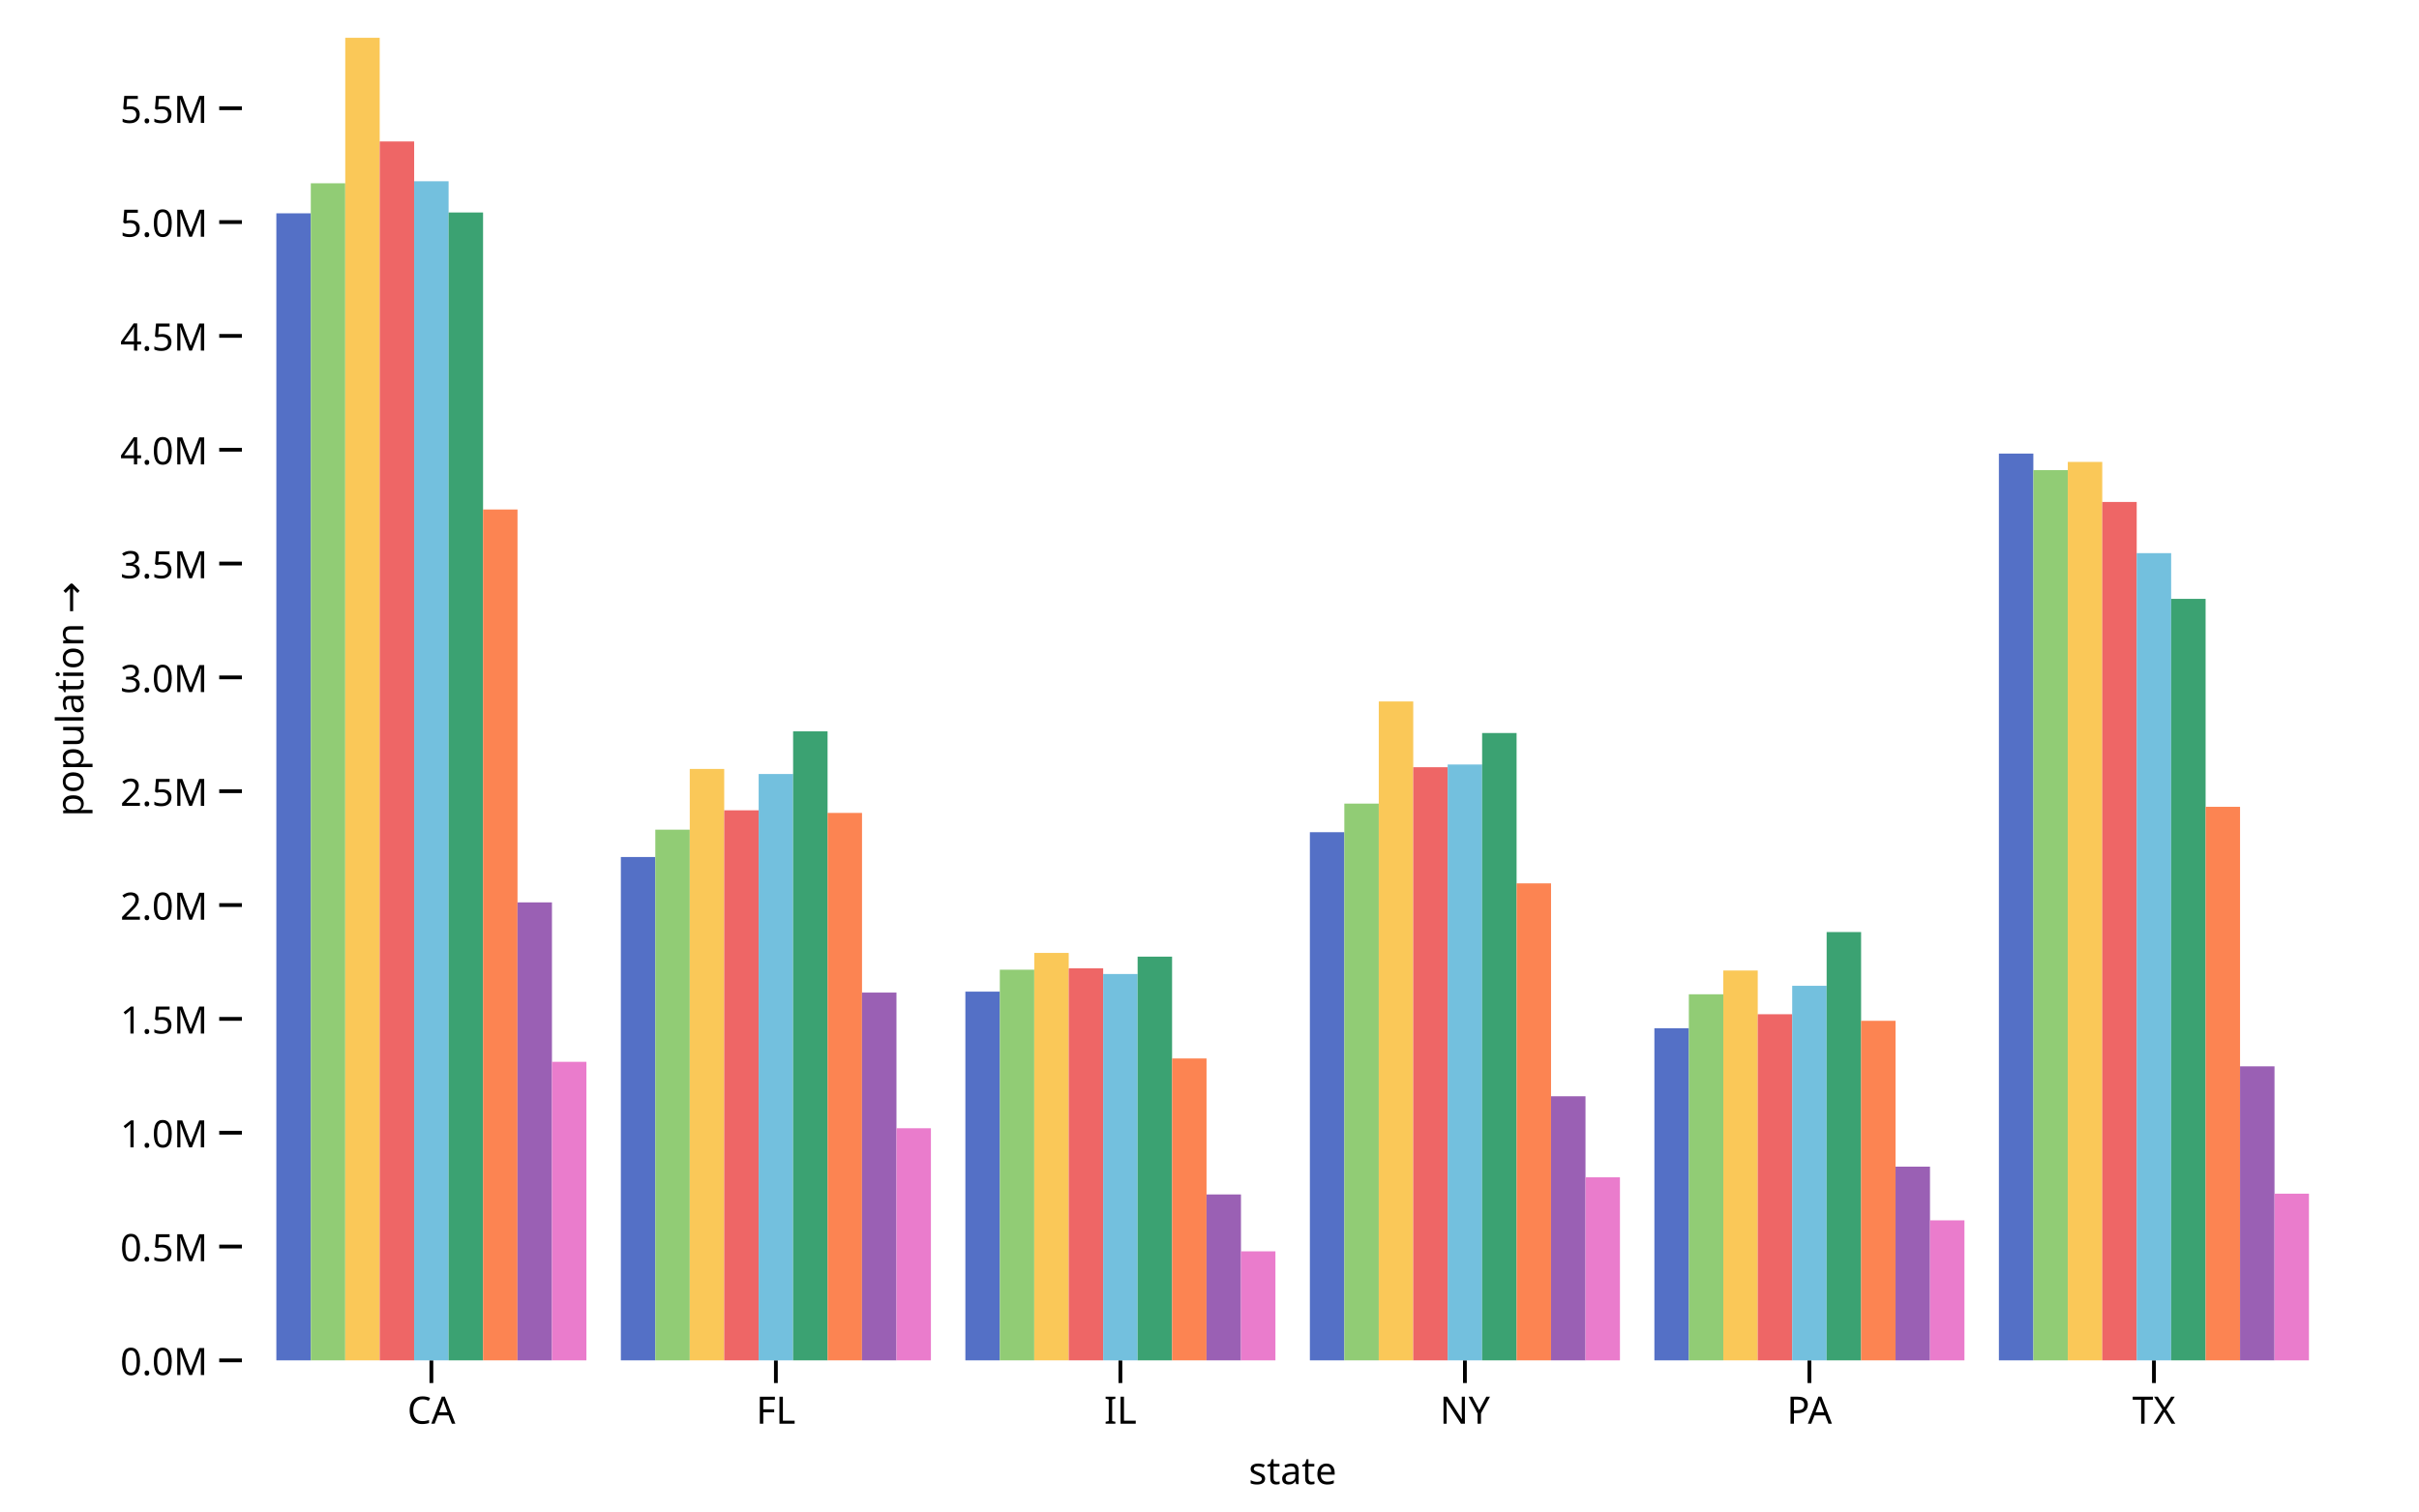
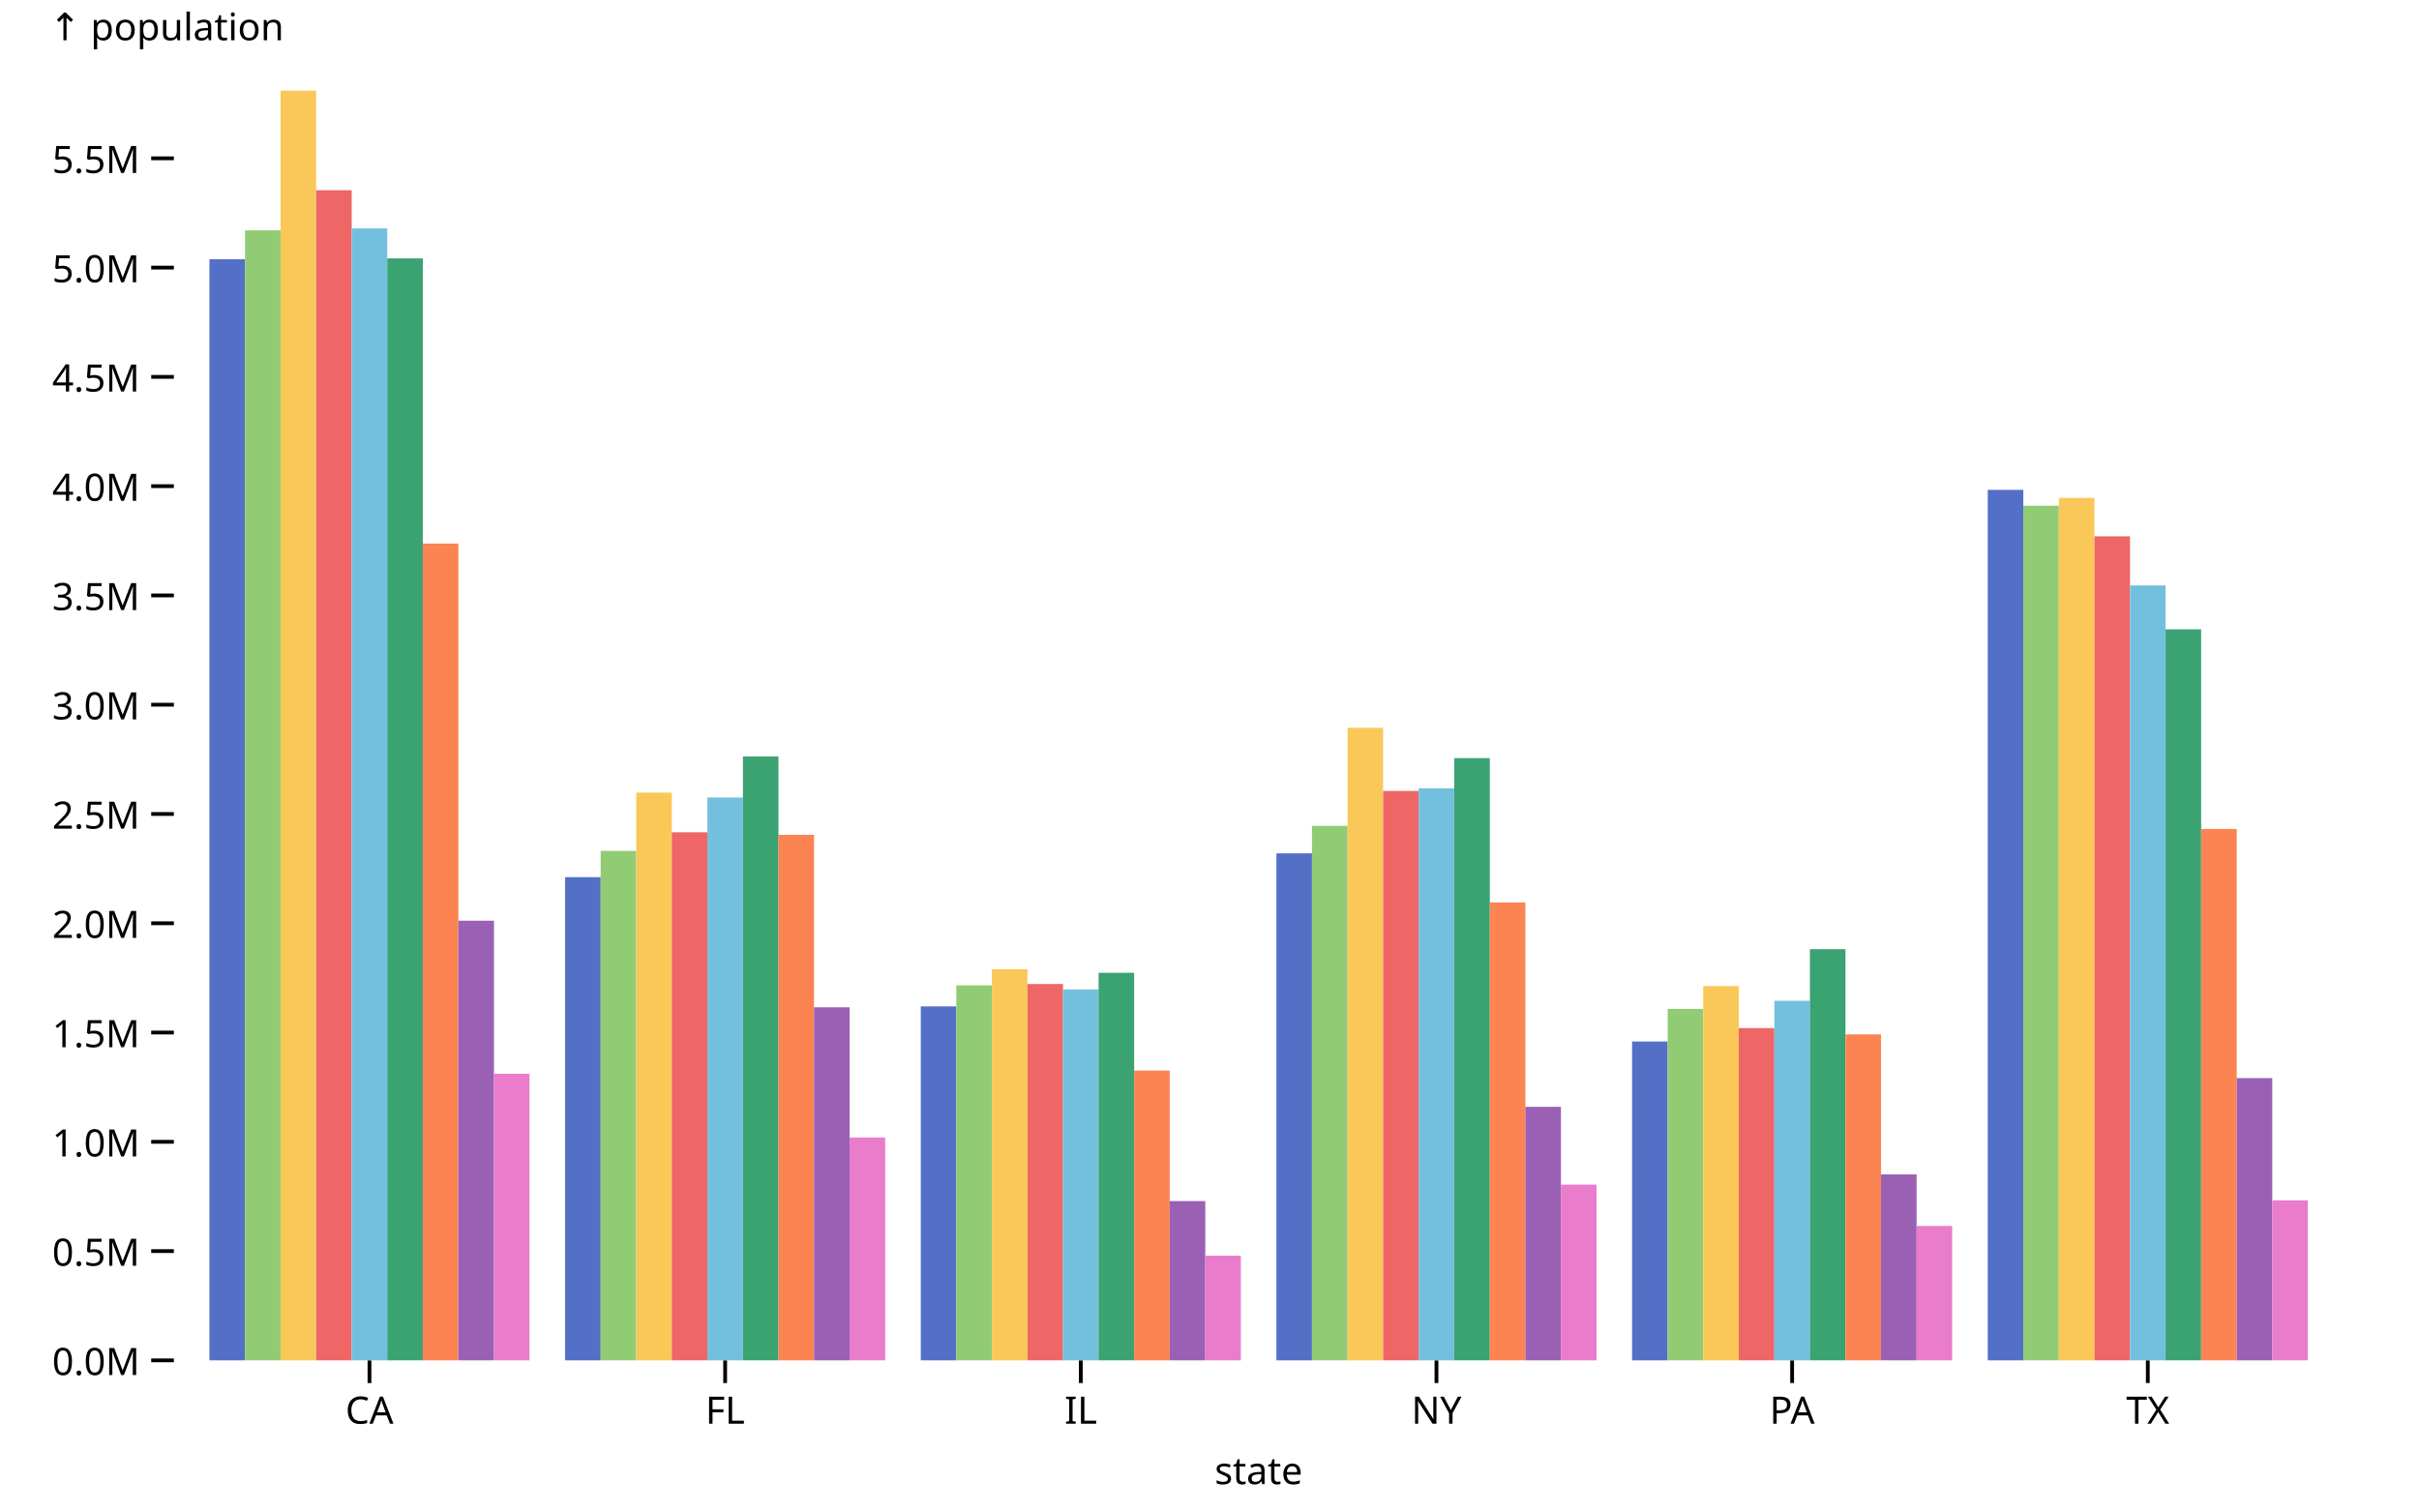
<svg xmlns="http://www.w3.org/2000/svg" width="640" height="400" viewBox="0 0 640 400">
-   <line x1="114.131" y1="360" x2="114.131" y2="366" stroke="currentColor" stroke-width="1" />
-   <line x1="205.279" y1="360" x2="205.279" y2="366" stroke="currentColor" stroke-width="1" />
-   <line x1="296.426" y1="360" x2="296.426" y2="366" stroke="currentColor" stroke-width="1" />
-   <line x1="387.574" y1="360" x2="387.574" y2="366" stroke="currentColor" stroke-width="1" />
-   <line x1="478.721" y1="360" x2="478.721" y2="366" stroke="currentColor" stroke-width="1" />
-   <line x1="569.869" y1="360" x2="569.869" y2="366" stroke="currentColor" stroke-width="1" />
-   <text x="114.131" y="369" font-family="system-ui, sans-serif" font-size="10" text-anchor="middle" dominant-baseline="text-before-edge" fill="currentColor">CA</text>
-   <text x="205.279" y="369" font-family="system-ui, sans-serif" font-size="10" text-anchor="middle" dominant-baseline="text-before-edge" fill="currentColor">FL</text>
-   <text x="296.426" y="369" font-family="system-ui, sans-serif" font-size="10" text-anchor="middle" dominant-baseline="text-before-edge" fill="currentColor">IL</text>
-   <text x="387.574" y="369" font-family="system-ui, sans-serif" font-size="10" text-anchor="middle" dominant-baseline="text-before-edge" fill="currentColor">NY</text>
-   <text x="478.721" y="369" font-family="system-ui, sans-serif" font-size="10" text-anchor="middle" dominant-baseline="text-before-edge" fill="currentColor">PA</text>
-   <text x="569.869" y="369" font-family="system-ui, sans-serif" font-size="10" text-anchor="middle" dominant-baseline="text-before-edge" fill="currentColor">TX</text>
-   <text x="342" y="385" font-family="system-ui, sans-serif" font-size="10" text-anchor="middle" dominant-baseline="text-before-edge" fill="currentColor">state</text>
-   <line x1="64" y1="360" x2="58" y2="360" stroke="currentColor" stroke-width="1" />
-   <line x1="64" y1="329.877" x2="58" y2="329.877" stroke="currentColor" stroke-width="1" />
-   <line x1="64" y1="299.753" x2="58" y2="299.753" stroke="currentColor" stroke-width="1" />
-   <line x1="64" y1="269.63" x2="58" y2="269.63" stroke="currentColor" stroke-width="1" />
-   <line x1="64" y1="239.507" x2="58" y2="239.507" stroke="currentColor" stroke-width="1" />
-   <line x1="64" y1="209.383" x2="58" y2="209.383" stroke="currentColor" stroke-width="1" />
-   <line x1="64" y1="179.26" x2="58" y2="179.26" stroke="currentColor" stroke-width="1" />
-   <line x1="64" y1="149.137" x2="58" y2="149.137" stroke="currentColor" stroke-width="1" />
-   <line x1="64" y1="119.014" x2="58" y2="119.014" stroke="currentColor" stroke-width="1" />
-   <line x1="64" y1="88.89" x2="58" y2="88.89" stroke="currentColor" stroke-width="1" />
-   <line x1="64" y1="58.767" x2="58" y2="58.767" stroke="currentColor" stroke-width="1" />
-   <line x1="64" y1="28.644" x2="58" y2="28.644" stroke="currentColor" stroke-width="1" />
-   <text x="55" y="360" font-family="system-ui, sans-serif" font-size="10" text-anchor="end" dominant-baseline="central" fill="currentColor">0.0M</text>
-   <text x="55" y="329.877" font-family="system-ui, sans-serif" font-size="10" text-anchor="end" dominant-baseline="central" fill="currentColor">0.5M</text>
-   <text x="55" y="299.753" font-family="system-ui, sans-serif" font-size="10" text-anchor="end" dominant-baseline="central" fill="currentColor">1.0M</text>
-   <text x="55" y="269.63" font-family="system-ui, sans-serif" font-size="10" text-anchor="end" dominant-baseline="central" fill="currentColor">1.5M</text>
-   <text x="55" y="239.507" font-family="system-ui, sans-serif" font-size="10" text-anchor="end" dominant-baseline="central" fill="currentColor">2.0M</text>
-   <text x="55" y="209.383" font-family="system-ui, sans-serif" font-size="10" text-anchor="end" dominant-baseline="central" fill="currentColor">2.5M</text>
-   <text x="55" y="179.26" font-family="system-ui, sans-serif" font-size="10" text-anchor="end" dominant-baseline="central" fill="currentColor">3.0M</text>
-   <text x="55" y="149.137" font-family="system-ui, sans-serif" font-size="10" text-anchor="end" dominant-baseline="central" fill="currentColor">3.5M</text>
-   <text x="55" y="119.014" font-family="system-ui, sans-serif" font-size="10" text-anchor="end" dominant-baseline="central" fill="currentColor">4.0M</text>
-   <text x="55" y="88.89" font-family="system-ui, sans-serif" font-size="10" text-anchor="end" dominant-baseline="central" fill="currentColor">4.5M</text>
-   <text x="55" y="58.767" font-family="system-ui, sans-serif" font-size="10" text-anchor="end" dominant-baseline="central" fill="currentColor">5.0M</text>
-   <text x="55" y="28.644" font-family="system-ui, sans-serif" font-size="10" text-anchor="end" dominant-baseline="central" fill="currentColor">5.5M</text>
-   <text x="25" y="185" transform="rotate(-90,25,185)" font-family="system-ui, sans-serif" font-size="10" text-anchor="middle" dominant-baseline="text-after-edge" fill="currentColor">population →</text>
-   <rect x="73.115" y="56.451" width="9.115" height="303.549" fill="#5470c6" />
-   <rect x="82.23" y="48.504" width="9.115" height="311.496" fill="#91cc75" />
-   <rect x="91.344" y="10" width="9.115" height="350" fill="#fac858" />
-   <rect x="100.459" y="37.433" width="9.115" height="322.567" fill="#ee6666" />
-   <rect x="109.574" y="47.967" width="9.115" height="312.033" fill="#73c0de" />
-   <rect x="118.689" y="56.231" width="9.115" height="303.769" fill="#3ba272" />
-   <rect x="127.803" y="134.831" width="9.115" height="225.169" fill="#fc8452" />
-   <rect x="136.918" y="238.803" width="9.115" height="121.197" fill="#9a60b4" />
-   <rect x="146.033" y="280.994" width="9.115" height="79.006" fill="#ea7ccc" />
-   <rect x="528.852" y="120.032" width="9.115" height="239.968" fill="#5470c6" />
-   <rect x="537.967" y="124.404" width="9.115" height="235.596" fill="#91cc75" />
-   <rect x="547.082" y="122.24" width="9.115" height="237.76" fill="#fac858" />
-   <rect x="556.197" y="132.838" width="9.115" height="227.162" fill="#ee6666" />
-   <rect x="565.311" y="146.381" width="9.115" height="213.619" fill="#73c0de" />
-   <rect x="574.426" y="158.479" width="9.115" height="201.521" fill="#3ba272" />
-   <rect x="583.541" y="213.511" width="9.115" height="146.489" fill="#fc8452" />
-   <rect x="592.656" y="282.192" width="9.115" height="77.808" fill="#9a60b4" />
-   <rect x="601.77" y="315.889" width="9.115" height="44.111" fill="#ea7ccc" />
-   <rect x="164.262" y="226.794" width="9.115" height="133.206" fill="#5470c6" />
-   <rect x="173.377" y="219.559" width="9.115" height="140.441" fill="#91cc75" />
-   <rect x="182.492" y="203.49" width="9.115" height="156.51" fill="#fac858" />
-   <rect x="191.607" y="214.434" width="9.115" height="145.566" fill="#ee6666" />
-   <rect x="200.721" y="204.83" width="9.115" height="155.17" fill="#73c0de" />
-   <rect x="209.836" y="193.54" width="9.115" height="166.46" fill="#3ba272" />
-   <rect x="218.951" y="215.127" width="9.115" height="144.873" fill="#fc8452" />
-   <rect x="228.066" y="262.669" width="9.115" height="97.331" fill="#9a60b4" />
-   <rect x="237.18" y="298.575" width="9.115" height="61.425" fill="#ea7ccc" />
-   <rect x="346.557" y="220.231" width="9.115" height="139.769" fill="#5470c6" />
-   <rect x="355.672" y="212.661" width="9.115" height="147.339" fill="#91cc75" />
-   <rect x="364.787" y="185.63" width="9.115" height="174.37" fill="#fac858" />
-   <rect x="373.902" y="203.036" width="9.115" height="156.964" fill="#ee6666" />
-   <rect x="383.016" y="202.315" width="9.115" height="157.685" fill="#73c0de" />
-   <rect x="392.131" y="193.983" width="9.115" height="166.017" fill="#3ba272" />
-   <rect x="401.246" y="233.771" width="9.115" height="126.229" fill="#fc8452" />
-   <rect x="410.361" y="290.111" width="9.115" height="69.889" fill="#9a60b4" />
-   <rect x="419.475" y="311.556" width="9.115" height="48.444" fill="#ea7ccc" />
-   <rect x="255.41" y="262.42" width="9.115" height="97.58" fill="#5470c6" />
-   <rect x="264.525" y="256.618" width="9.115" height="103.382" fill="#91cc75" />
-   <rect x="273.639" y="252.174" width="9.115" height="107.826" fill="#fac858" />
-   <rect x="282.754" y="256.258" width="9.115" height="103.742" fill="#ee6666" />
-   <rect x="291.869" y="257.757" width="9.115" height="102.243" fill="#73c0de" />
-   <rect x="300.984" y="253.161" width="9.115" height="106.839" fill="#3ba272" />
-   <rect x="310.098" y="280.106" width="9.115" height="79.894" fill="#fc8452" />
-   <rect x="319.213" y="316.091" width="9.115" height="43.909" fill="#9a60b4" />
-   <rect x="328.328" y="331.145" width="9.115" height="28.855" fill="#ea7ccc" />
-   <rect x="437.705" y="272.104" width="9.115" height="87.896" fill="#5470c6" />
-   <rect x="446.82" y="263.122" width="9.115" height="96.878" fill="#91cc75" />
-   <rect x="455.934" y="256.831" width="9.115" height="103.169" fill="#fac858" />
-   <rect x="465.049" y="268.401" width="9.115" height="91.599" fill="#ee6666" />
-   <rect x="474.164" y="260.877" width="9.115" height="99.123" fill="#73c0de" />
-   <rect x="483.279" y="246.653" width="9.115" height="113.347" fill="#3ba272" />
-   <rect x="492.393" y="270.14" width="9.115" height="89.86" fill="#fc8452" />
-   <rect x="501.508" y="308.736" width="9.115" height="51.264" fill="#9a60b4" />
-   <rect x="510.623" y="322.944" width="9.115" height="37.056" fill="#ea7ccc" />
+   <line x1="97.754" y1="360" x2="97.754" y2="366" stroke="currentColor" stroke-width="1" />
+   <line x1="191.852" y1="360" x2="191.852" y2="366" stroke="currentColor" stroke-width="1" />
+   <line x1="285.951" y1="360" x2="285.951" y2="366" stroke="currentColor" stroke-width="1" />
+   <line x1="380.049" y1="360" x2="380.049" y2="366" stroke="currentColor" stroke-width="1" />
+   <line x1="474.148" y1="360" x2="474.148" y2="366" stroke="currentColor" stroke-width="1" />
+   <line x1="568.246" y1="360" x2="568.246" y2="366" stroke="currentColor" stroke-width="1" />
+   <text x="97.754" y="369" font-family="system-ui, sans-serif" font-size="10" text-anchor="middle" dominant-baseline="text-before-edge" fill="currentColor">CA</text>
+   <text x="191.852" y="369" font-family="system-ui, sans-serif" font-size="10" text-anchor="middle" dominant-baseline="text-before-edge" fill="currentColor">FL</text>
+   <text x="285.951" y="369" font-family="system-ui, sans-serif" font-size="10" text-anchor="middle" dominant-baseline="text-before-edge" fill="currentColor">IL</text>
+   <text x="380.049" y="369" font-family="system-ui, sans-serif" font-size="10" text-anchor="middle" dominant-baseline="text-before-edge" fill="currentColor">NY</text>
+   <text x="474.148" y="369" font-family="system-ui, sans-serif" font-size="10" text-anchor="middle" dominant-baseline="text-before-edge" fill="currentColor">PA</text>
+   <text x="568.246" y="369" font-family="system-ui, sans-serif" font-size="10" text-anchor="middle" dominant-baseline="text-before-edge" fill="currentColor">TX</text>
+   <text x="333" y="385" font-family="system-ui, sans-serif" font-size="10" text-anchor="middle" dominant-baseline="text-before-edge" fill="currentColor">state</text>
+   <line x1="46" y1="360" x2="40" y2="360" stroke="currentColor" stroke-width="1" />
+   <line x1="46" y1="331.082" x2="40" y2="331.082" stroke="currentColor" stroke-width="1" />
+   <line x1="46" y1="302.163" x2="40" y2="302.163" stroke="currentColor" stroke-width="1" />
+   <line x1="46" y1="273.245" x2="40" y2="273.245" stroke="currentColor" stroke-width="1" />
+   <line x1="46" y1="244.326" x2="40" y2="244.326" stroke="currentColor" stroke-width="1" />
+   <line x1="46" y1="215.408" x2="40" y2="215.408" stroke="currentColor" stroke-width="1" />
+   <line x1="46" y1="186.49" x2="40" y2="186.49" stroke="currentColor" stroke-width="1" />
+   <line x1="46" y1="157.571" x2="40" y2="157.571" stroke="currentColor" stroke-width="1" />
+   <line x1="46" y1="128.653" x2="40" y2="128.653" stroke="currentColor" stroke-width="1" />
+   <line x1="46" y1="99.735" x2="40" y2="99.735" stroke="currentColor" stroke-width="1" />
+   <line x1="46" y1="70.816" x2="40" y2="70.816" stroke="currentColor" stroke-width="1" />
+   <line x1="46" y1="41.898" x2="40" y2="41.898" stroke="currentColor" stroke-width="1" />
+   <text x="37" y="360" font-family="system-ui, sans-serif" font-size="10" text-anchor="end" dominant-baseline="central" fill="currentColor">0.0M</text>
+   <text x="37" y="331.082" font-family="system-ui, sans-serif" font-size="10" text-anchor="end" dominant-baseline="central" fill="currentColor">0.5M</text>
+   <text x="37" y="302.163" font-family="system-ui, sans-serif" font-size="10" text-anchor="end" dominant-baseline="central" fill="currentColor">1.0M</text>
+   <text x="37" y="273.245" font-family="system-ui, sans-serif" font-size="10" text-anchor="end" dominant-baseline="central" fill="currentColor">1.5M</text>
+   <text x="37" y="244.326" font-family="system-ui, sans-serif" font-size="10" text-anchor="end" dominant-baseline="central" fill="currentColor">2.0M</text>
+   <text x="37" y="215.408" font-family="system-ui, sans-serif" font-size="10" text-anchor="end" dominant-baseline="central" fill="currentColor">2.5M</text>
+   <text x="37" y="186.49" font-family="system-ui, sans-serif" font-size="10" text-anchor="end" dominant-baseline="central" fill="currentColor">3.0M</text>
+   <text x="37" y="157.571" font-family="system-ui, sans-serif" font-size="10" text-anchor="end" dominant-baseline="central" fill="currentColor">3.5M</text>
+   <text x="37" y="128.653" font-family="system-ui, sans-serif" font-size="10" text-anchor="end" dominant-baseline="central" fill="currentColor">4.0M</text>
+   <text x="37" y="99.735" font-family="system-ui, sans-serif" font-size="10" text-anchor="end" dominant-baseline="central" fill="currentColor">4.5M</text>
+   <text x="37" y="70.816" font-family="system-ui, sans-serif" font-size="10" text-anchor="end" dominant-baseline="central" fill="currentColor">5.0M</text>
+   <text x="37" y="41.898" font-family="system-ui, sans-serif" font-size="10" text-anchor="end" dominant-baseline="central" fill="currentColor">5.5M</text>
+   <text x="13" y="13" font-family="system-ui, sans-serif" font-size="10" text-anchor="start" dominant-baseline="text-after-edge" fill="currentColor">↑ population</text>
+   <rect x="55.41" y="68.593" width="9.41" height="291.407" fill="#5470c6" />
+   <rect x="64.82" y="60.964" width="9.41" height="299.036" fill="#91cc75" />
+   <rect x="74.23" y="24" width="9.41" height="336" fill="#fac858" />
+   <rect x="83.639" y="50.336" width="9.41" height="309.664" fill="#ee6666" />
+   <rect x="93.049" y="60.449" width="9.41" height="299.551" fill="#73c0de" />
+   <rect x="102.459" y="68.382" width="9.41" height="291.618" fill="#3ba272" />
+   <rect x="111.869" y="143.837" width="9.41" height="216.163" fill="#fc8452" />
+   <rect x="121.279" y="243.651" width="9.41" height="116.349" fill="#9a60b4" />
+   <rect x="130.689" y="284.154" width="9.41" height="75.846" fill="#ea7ccc" />
+   <rect x="525.902" y="129.631" width="9.41" height="230.369" fill="#5470c6" />
+   <rect x="535.311" y="133.828" width="9.41" height="226.172" fill="#91cc75" />
+   <rect x="544.721" y="131.75" width="9.41" height="228.25" fill="#fac858" />
+   <rect x="554.131" y="141.925" width="9.41" height="218.075" fill="#ee6666" />
+   <rect x="563.541" y="154.926" width="9.41" height="205.074" fill="#73c0de" />
+   <rect x="572.951" y="166.54" width="9.41" height="193.46" fill="#3ba272" />
+   <rect x="582.361" y="219.37" width="9.41" height="140.63" fill="#fc8452" />
+   <rect x="591.77" y="285.305" width="9.41" height="74.695" fill="#9a60b4" />
+   <rect x="601.18" y="317.653" width="9.41" height="42.347" fill="#ea7ccc" />
+   <rect x="149.508" y="232.122" width="9.41" height="127.878" fill="#5470c6" />
+   <rect x="158.918" y="225.177" width="9.41" height="134.823" fill="#91cc75" />
+   <rect x="168.328" y="209.75" width="9.41" height="150.25" fill="#fac858" />
+   <rect x="177.738" y="220.256" width="9.41" height="139.744" fill="#ee6666" />
+   <rect x="187.148" y="211.037" width="9.41" height="148.963" fill="#73c0de" />
+   <rect x="196.557" y="200.198" width="9.41" height="159.802" fill="#3ba272" />
+   <rect x="205.967" y="220.922" width="9.41" height="139.078" fill="#fc8452" />
+   <rect x="215.377" y="266.562" width="9.41" height="93.438" fill="#9a60b4" />
+   <rect x="224.787" y="301.032" width="9.41" height="58.968" fill="#ea7ccc" />
+   <rect x="337.705" y="225.822" width="9.41" height="134.178" fill="#5470c6" />
+   <rect x="347.115" y="218.555" width="9.41" height="141.445" fill="#91cc75" />
+   <rect x="356.525" y="192.605" width="9.41" height="167.395" fill="#fac858" />
+   <rect x="365.934" y="209.315" width="9.41" height="150.685" fill="#ee6666" />
+   <rect x="375.344" y="208.622" width="9.41" height="151.378" fill="#73c0de" />
+   <rect x="384.754" y="200.624" width="9.41" height="159.376" fill="#3ba272" />
+   <rect x="394.164" y="238.82" width="9.41" height="121.18" fill="#fc8452" />
+   <rect x="403.574" y="292.906" width="9.41" height="67.094" fill="#9a60b4" />
+   <rect x="412.984" y="313.494" width="9.41" height="46.506" fill="#ea7ccc" />
+   <rect x="243.607" y="266.323" width="9.41" height="93.677" fill="#5470c6" />
+   <rect x="253.016" y="260.753" width="9.41" height="99.247" fill="#91cc75" />
+   <rect x="262.426" y="256.487" width="9.41" height="103.513" fill="#fac858" />
+   <rect x="271.836" y="260.408" width="9.41" height="99.592" fill="#ee6666" />
+   <rect x="281.246" y="261.847" width="9.41" height="98.153" fill="#73c0de" />
+   <rect x="290.656" y="257.434" width="9.41" height="102.566" fill="#3ba272" />
+   <rect x="300.066" y="283.301" width="9.41" height="76.699" fill="#fc8452" />
+   <rect x="309.475" y="317.847" width="9.41" height="42.153" fill="#9a60b4" />
+   <rect x="318.885" y="332.299" width="9.41" height="27.701" fill="#ea7ccc" />
+   <rect x="431.803" y="275.62" width="9.41" height="84.38" fill="#5470c6" />
+   <rect x="441.213" y="266.997" width="9.41" height="93.003" fill="#91cc75" />
+   <rect x="450.623" y="260.958" width="9.41" height="99.042" fill="#fac858" />
+   <rect x="460.033" y="272.064" width="9.41" height="87.936" fill="#ee6666" />
+   <rect x="469.443" y="264.842" width="9.41" height="95.158" fill="#73c0de" />
+   <rect x="478.852" y="251.187" width="9.41" height="108.813" fill="#3ba272" />
+   <rect x="488.262" y="273.734" width="9.41" height="86.266" fill="#fc8452" />
+   <rect x="497.672" y="310.787" width="9.41" height="49.213" fill="#9a60b4" />
+   <rect x="507.082" y="324.426" width="9.41" height="35.574" fill="#ea7ccc" />
</svg>
